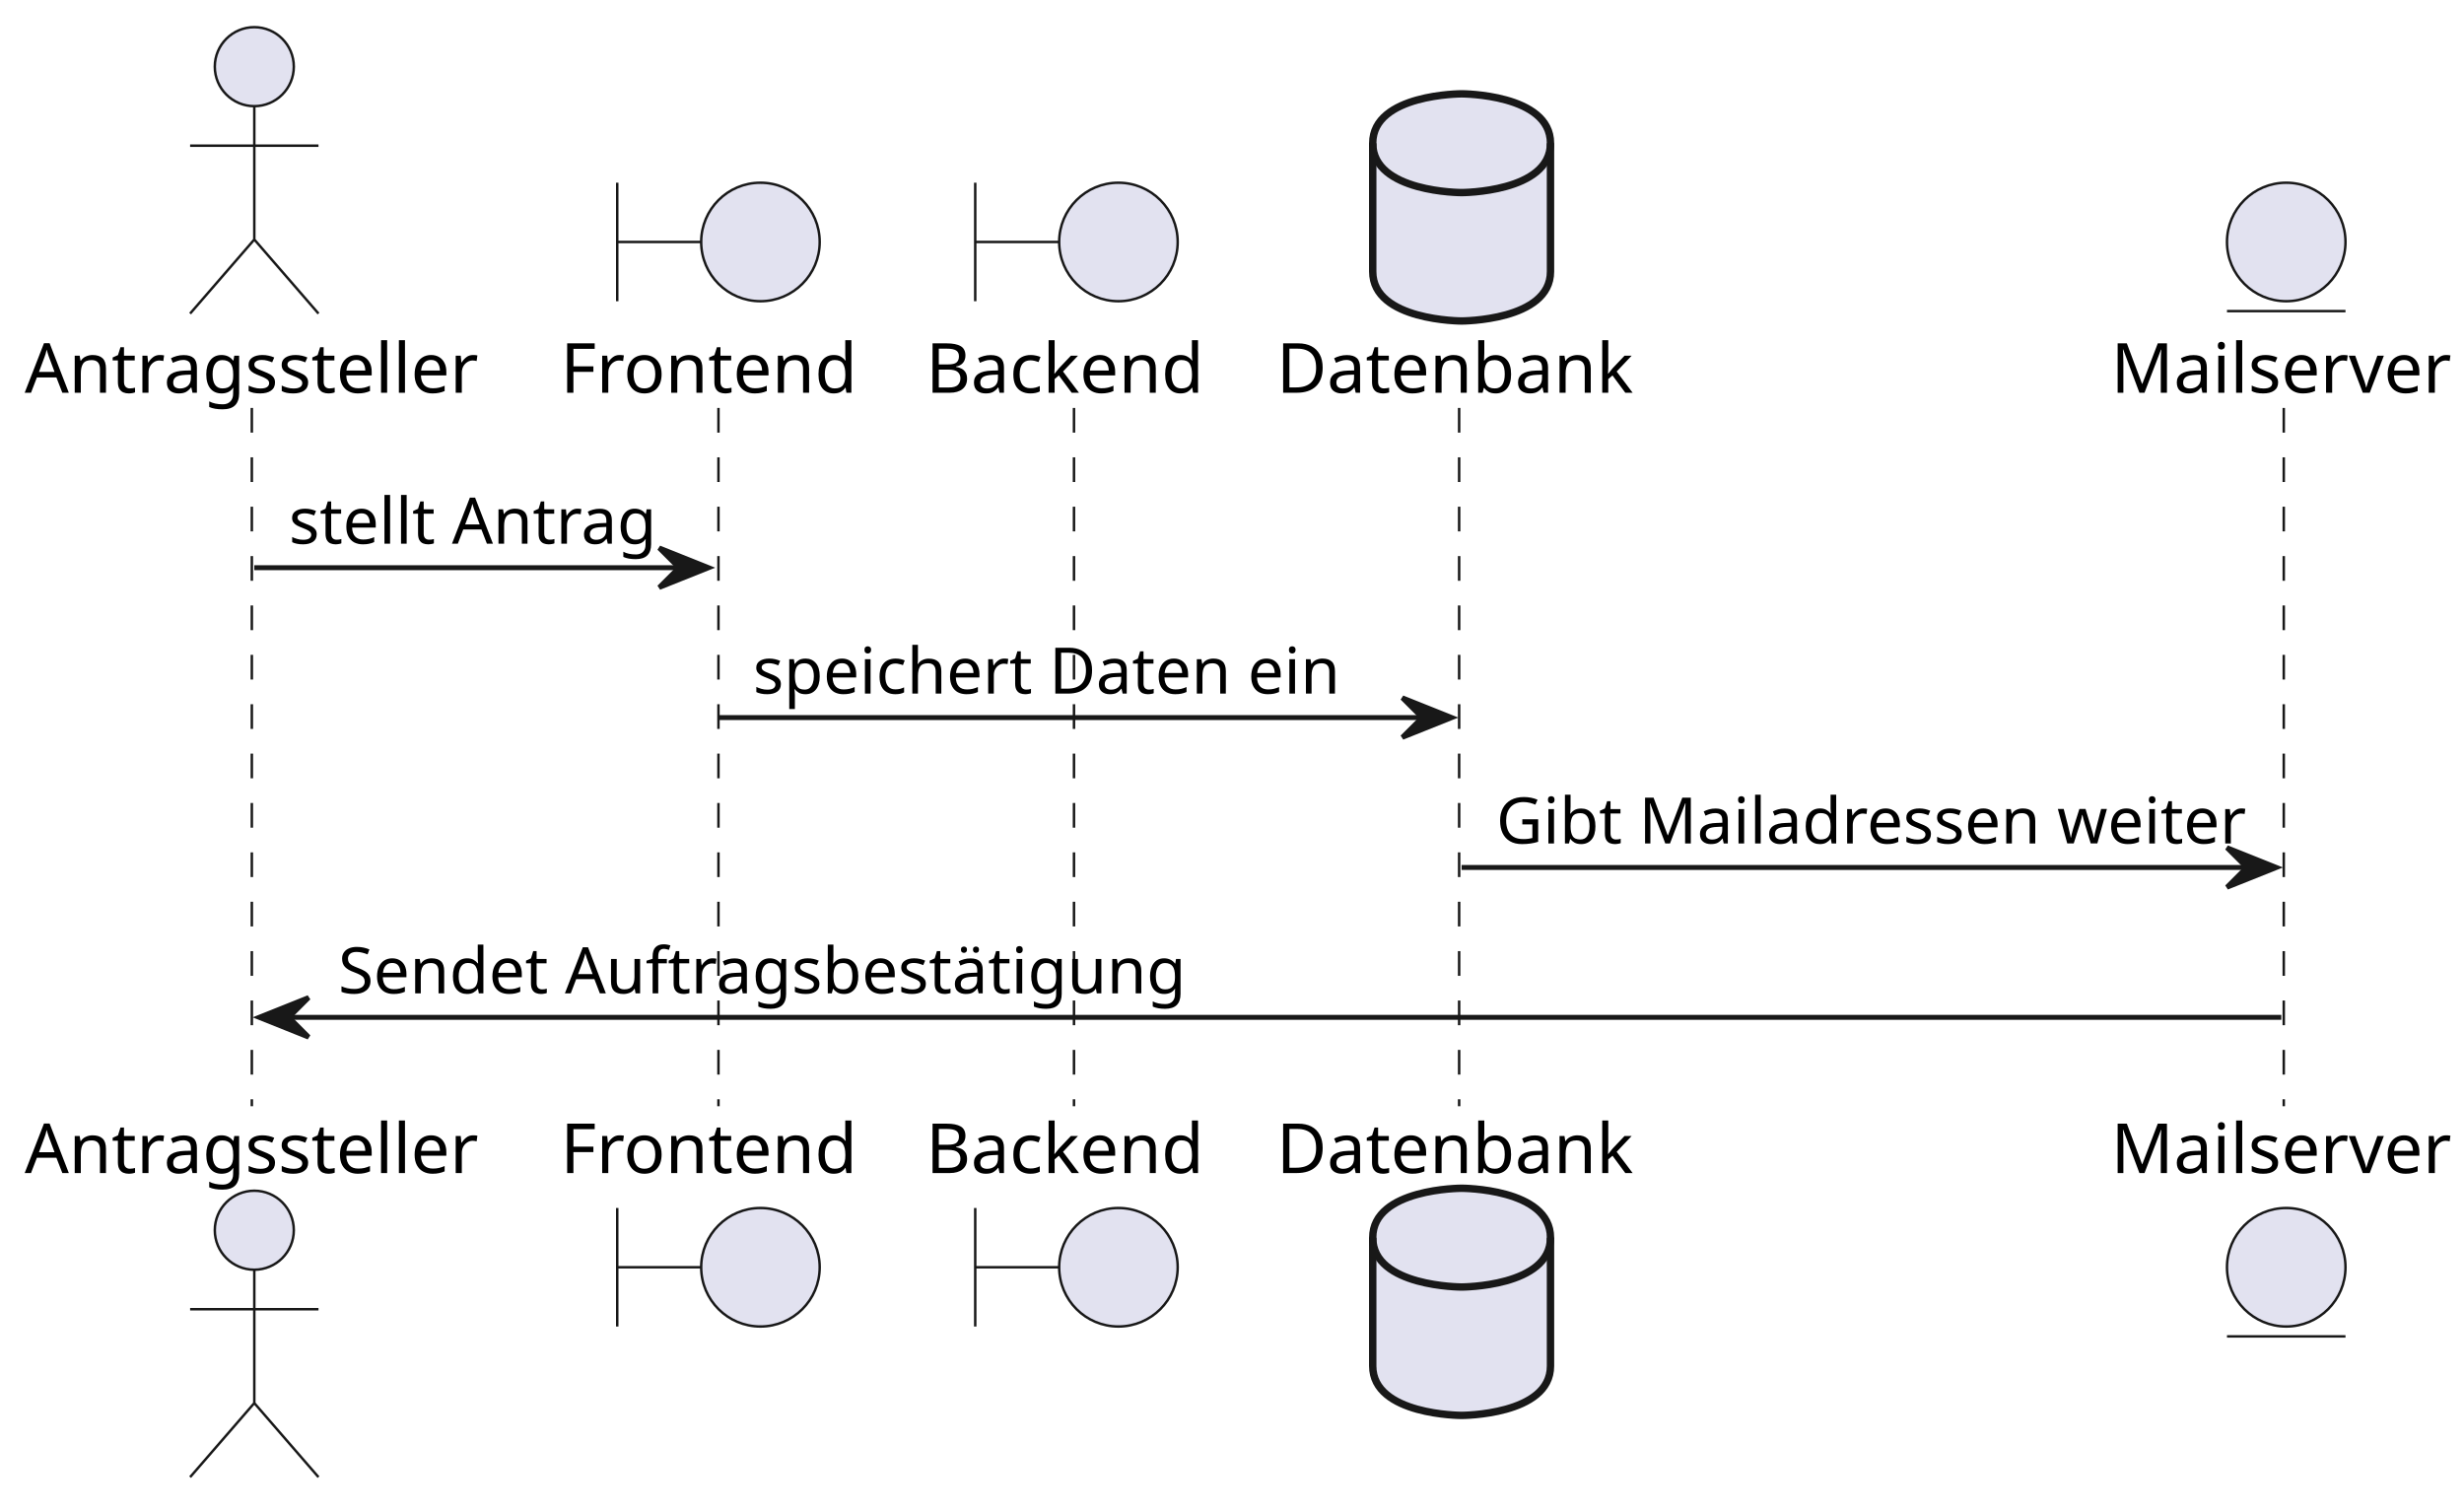
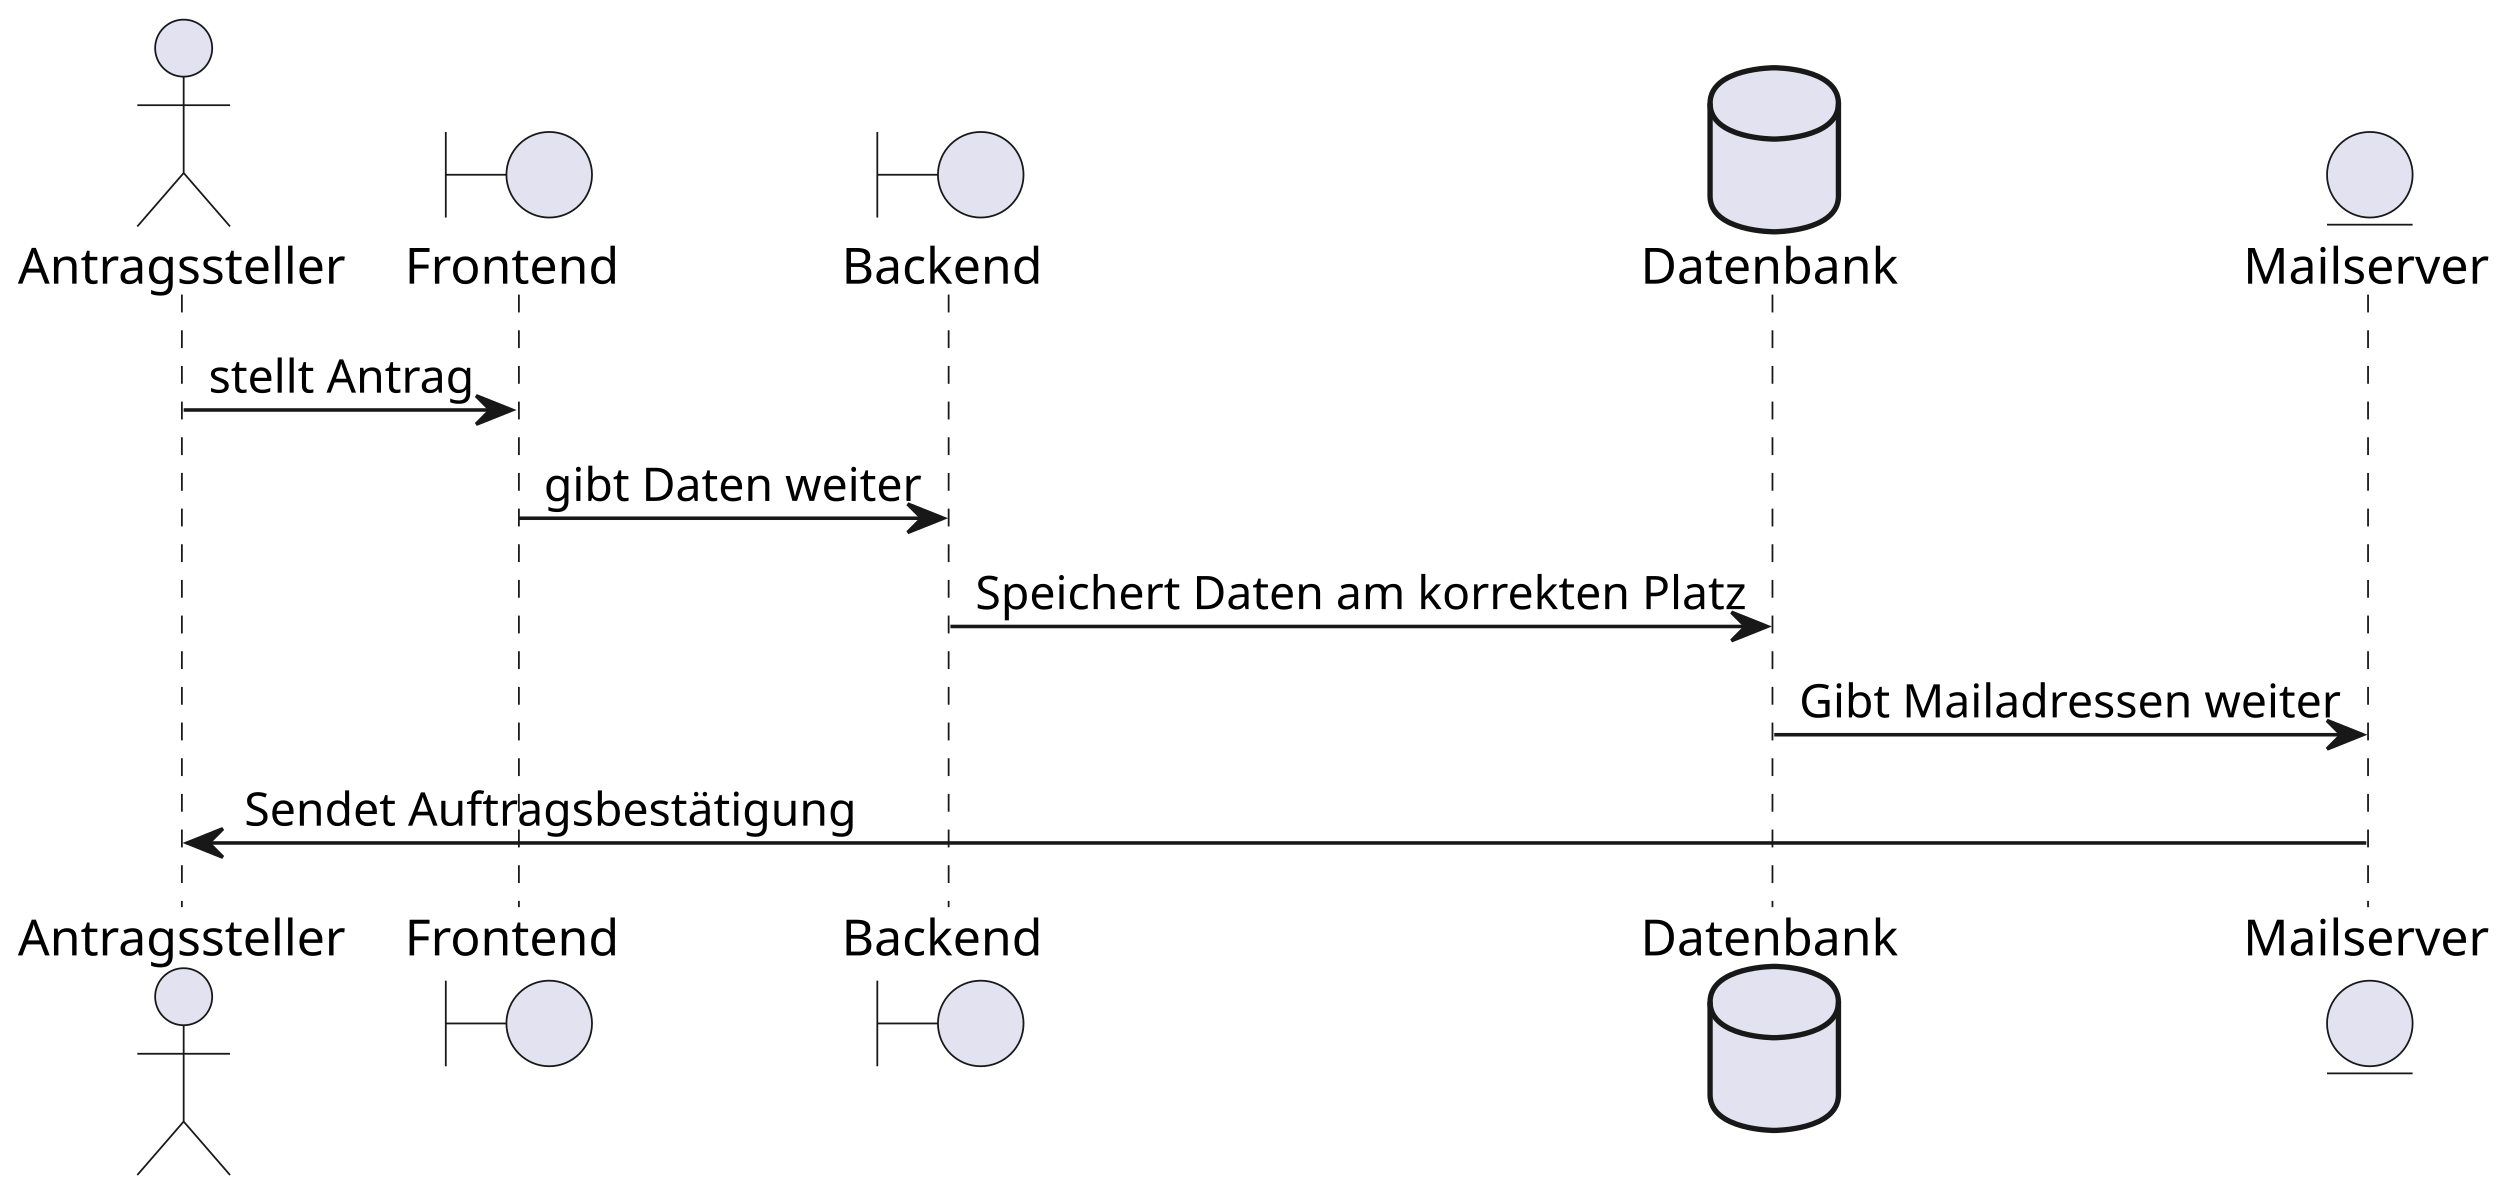
- <svg xmlns="http://www.w3.org/2000/svg" contentStyleType="text/css" height="306px" preserveAspectRatio="none" style="width:499px;height:306px;background:#FFFFFF;" version="1.1" viewBox="0 0 499 306" width="499px" zoomAndPan="magnify">
+ <svg xmlns="http://www.w3.org/2000/svg" contentStyleType="text/css" height="336px" preserveAspectRatio="none" style="width:701px;height:336px;background:#FFFFFF;" version="1.1" viewBox="0 0 701 336" width="701px" zoomAndPan="magnify">
  <defs />
  <g>
-     <line style="stroke:#181818;stroke-width:0.5;stroke-dasharray:5.0,5.0;" x1="51" x2="51" y1="82.609" y2="224.016" />
-     <line style="stroke:#181818;stroke-width:0.5;stroke-dasharray:5.0,5.0;" x1="145.5" x2="145.5" y1="82.609" y2="224.016" />
-     <line style="stroke:#181818;stroke-width:0.5;stroke-dasharray:5.0,5.0;" x1="217.5" x2="217.5" y1="82.609" y2="224.016" />
-     <line style="stroke:#181818;stroke-width:0.5;stroke-dasharray:5.0,5.0;" x1="295.5" x2="295.5" y1="82.609" y2="224.016" />
-     <line style="stroke:#181818;stroke-width:0.5;stroke-dasharray:5.0,5.0;" x1="462.5" x2="462.5" y1="82.609" y2="224.016" />
+     <line style="stroke:#181818;stroke-width:0.5;stroke-dasharray:5.0,5.0;" x1="51" x2="51" y1="82.609" y2="254.367" />
+     <line style="stroke:#181818;stroke-width:0.5;stroke-dasharray:5.0,5.0;" x1="145.5" x2="145.5" y1="82.609" y2="254.367" />
+     <line style="stroke:#181818;stroke-width:0.5;stroke-dasharray:5.0,5.0;" x1="266" x2="266" y1="82.609" y2="254.367" />
+     <line style="stroke:#181818;stroke-width:0.5;stroke-dasharray:5.0,5.0;" x1="497" x2="497" y1="82.609" y2="254.367" />
+     <line style="stroke:#181818;stroke-width:0.5;stroke-dasharray:5.0,5.0;" x1="664" x2="664" y1="82.609" y2="254.367" />
    <text fill="#000000" font-family="sans-serif" font-size="14" lengthAdjust="spacing" textLength="87" x="5" y="79.533">Antragssteller</text>
    <ellipse cx="51.5" cy="13.5" fill="#E2E2F0" rx="8" ry="8" style="stroke:#181818;stroke-width:0.5;" />
    <path d="M51.5,21.5 L51.5,48.5 M38.5,29.5 L64.5,29.5 M51.5,48.5 L38.5,63.5 M51.5,48.5 L64.5,63.5 " fill="none" style="stroke:#181818;stroke-width:0.5;" />
-     <text fill="#000000" font-family="sans-serif" font-size="14" lengthAdjust="spacing" textLength="87" x="5" y="237.549">Antragssteller</text>
-     <ellipse cx="51.5" cy="249.125" fill="#E2E2F0" rx="8" ry="8" style="stroke:#181818;stroke-width:0.5;" />
-     <path d="M51.5,257.125 L51.5,284.125 M38.5,265.125 L64.5,265.125 M51.5,284.125 L38.5,299.125 M51.5,284.125 L64.5,299.125 " fill="none" style="stroke:#181818;stroke-width:0.5;" />
+     <text fill="#000000" font-family="sans-serif" font-size="14" lengthAdjust="spacing" textLength="87" x="5" y="267.9">Antragssteller</text>
+     <ellipse cx="51.5" cy="279.477" fill="#E2E2F0" rx="8" ry="8" style="stroke:#181818;stroke-width:0.5;" />
+     <path d="M51.5,287.477 L51.5,314.477 M38.5,295.477 L64.5,295.477 M51.5,314.477 L38.5,329.477 M51.5,314.477 L64.5,329.477 " fill="none" style="stroke:#181818;stroke-width:0.5;" />
    <text fill="#000000" font-family="sans-serif" font-size="14" lengthAdjust="spacing" textLength="58" x="113.5" y="79.533">Frontend</text>
    <path d="M125,37 L125,61 M125,49 L142,49 " fill="none" style="stroke:#181818;stroke-width:0.5;" />
    <ellipse cx="154" cy="49" fill="#E2E2F0" rx="12" ry="12" style="stroke:#181818;stroke-width:0.5;" />
-     <text fill="#000000" font-family="sans-serif" font-size="14" lengthAdjust="spacing" textLength="58" x="113.5" y="237.549">Frontend</text>
-     <path d="M125,244.625 L125,268.625 M125,256.625 L142,256.625 " fill="none" style="stroke:#181818;stroke-width:0.5;" />
-     <ellipse cx="154" cy="256.625" fill="#E2E2F0" rx="12" ry="12" style="stroke:#181818;stroke-width:0.5;" />
-     <text fill="#000000" font-family="sans-serif" font-size="14" lengthAdjust="spacing" textLength="55" x="187.5" y="79.533">Backend</text>
-     <path d="M197.5,37 L197.5,61 M197.5,49 L214.5,49 " fill="none" style="stroke:#181818;stroke-width:0.5;" />
-     <ellipse cx="226.5" cy="49" fill="#E2E2F0" rx="12" ry="12" style="stroke:#181818;stroke-width:0.5;" />
-     <text fill="#000000" font-family="sans-serif" font-size="14" lengthAdjust="spacing" textLength="55" x="187.5" y="237.549">Backend</text>
-     <path d="M197.5,244.625 L197.5,268.625 M197.5,256.625 L214.5,256.625 " fill="none" style="stroke:#181818;stroke-width:0.5;" />
-     <ellipse cx="226.5" cy="256.625" fill="#E2E2F0" rx="12" ry="12" style="stroke:#181818;stroke-width:0.5;" />
-     <text fill="#000000" font-family="sans-serif" font-size="14" lengthAdjust="spacing" textLength="69" x="258.5" y="79.533">Datenbank</text>
-     <path d="M278,29 C278,19 296,19 296,19 C296,19 314,19 314,29 L314,55 C314,65 296,65 296,65 C296,65 278,65 278,55 L278,29 " fill="#E2E2F0" style="stroke:#181818;stroke-width:1.5;" />
-     <path d="M278,29 C278,39 296,39 296,39 C296,39 314,39 314,29 " fill="none" style="stroke:#181818;stroke-width:1.5;" />
-     <text fill="#000000" font-family="sans-serif" font-size="14" lengthAdjust="spacing" textLength="69" x="258.5" y="237.549">Datenbank</text>
-     <path d="M278,250.625 C278,240.625 296,240.625 296,240.625 C296,240.625 314,240.625 314,250.625 L314,276.625 C314,286.625 296,286.625 296,286.625 C296,286.625 278,286.625 278,276.625 L278,250.625 " fill="#E2E2F0" style="stroke:#181818;stroke-width:1.5;" />
-     <path d="M278,250.625 C278,260.625 296,260.625 296,260.625 C296,260.625 314,260.625 314,250.625 " fill="none" style="stroke:#181818;stroke-width:1.5;" />
-     <text fill="#000000" font-family="sans-serif" font-size="14" lengthAdjust="spacing" textLength="65" x="427.5" y="79.533">Mailserver</text>
-     <ellipse cx="463" cy="49" fill="#E2E2F0" rx="12" ry="12" style="stroke:#181818;stroke-width:0.5;" />
-     <line style="stroke:#181818;stroke-width:0.5;" x1="451" x2="475" y1="63" y2="63" />
-     <text fill="#000000" font-family="sans-serif" font-size="14" lengthAdjust="spacing" textLength="65" x="427.5" y="237.549">Mailserver</text>
-     <ellipse cx="463" cy="256.625" fill="#E2E2F0" rx="12" ry="12" style="stroke:#181818;stroke-width:0.5;" />
-     <line style="stroke:#181818;stroke-width:0.5;" x1="451" x2="475" y1="270.625" y2="270.625" />
+     <text fill="#000000" font-family="sans-serif" font-size="14" lengthAdjust="spacing" textLength="58" x="113.5" y="267.9">Frontend</text>
+     <path d="M125,274.977 L125,298.977 M125,286.977 L142,286.977 " fill="none" style="stroke:#181818;stroke-width:0.5;" />
+     <ellipse cx="154" cy="286.977" fill="#E2E2F0" rx="12" ry="12" style="stroke:#181818;stroke-width:0.5;" />
+     <text fill="#000000" font-family="sans-serif" font-size="14" lengthAdjust="spacing" textLength="55" x="236" y="79.533">Backend</text>
+     <path d="M246,37 L246,61 M246,49 L263,49 " fill="none" style="stroke:#181818;stroke-width:0.5;" />
+     <ellipse cx="275" cy="49" fill="#E2E2F0" rx="12" ry="12" style="stroke:#181818;stroke-width:0.5;" />
+     <text fill="#000000" font-family="sans-serif" font-size="14" lengthAdjust="spacing" textLength="55" x="236" y="267.9">Backend</text>
+     <path d="M246,274.977 L246,298.977 M246,286.977 L263,286.977 " fill="none" style="stroke:#181818;stroke-width:0.5;" />
+     <ellipse cx="275" cy="286.977" fill="#E2E2F0" rx="12" ry="12" style="stroke:#181818;stroke-width:0.5;" />
+     <text fill="#000000" font-family="sans-serif" font-size="14" lengthAdjust="spacing" textLength="69" x="460" y="79.533">Datenbank</text>
+     <path d="M479.5,29 C479.5,19 497.5,19 497.5,19 C497.5,19 515.5,19 515.5,29 L515.5,55 C515.5,65 497.5,65 497.5,65 C497.5,65 479.5,65 479.5,55 L479.5,29 " fill="#E2E2F0" style="stroke:#181818;stroke-width:1.5;" />
+     <path d="M479.5,29 C479.5,39 497.5,39 497.5,39 C497.5,39 515.5,39 515.5,29 " fill="none" style="stroke:#181818;stroke-width:1.5;" />
+     <text fill="#000000" font-family="sans-serif" font-size="14" lengthAdjust="spacing" textLength="69" x="460" y="267.9">Datenbank</text>
+     <path d="M479.5,280.977 C479.5,270.977 497.5,270.977 497.5,270.977 C497.5,270.977 515.5,270.977 515.5,280.977 L515.5,306.977 C515.5,316.977 497.5,316.977 497.5,316.977 C497.5,316.977 479.5,316.977 479.5,306.977 L479.5,280.977 " fill="#E2E2F0" style="stroke:#181818;stroke-width:1.5;" />
+     <path d="M479.5,280.977 C479.5,290.977 497.5,290.977 497.5,290.977 C497.5,290.977 515.5,290.977 515.5,280.977 " fill="none" style="stroke:#181818;stroke-width:1.5;" />
+     <text fill="#000000" font-family="sans-serif" font-size="14" lengthAdjust="spacing" textLength="65" x="629" y="79.533">Mailserver</text>
+     <ellipse cx="664.5" cy="49" fill="#E2E2F0" rx="12" ry="12" style="stroke:#181818;stroke-width:0.5;" />
+     <line style="stroke:#181818;stroke-width:0.5;" x1="652.5" x2="676.5" y1="63" y2="63" />
+     <text fill="#000000" font-family="sans-serif" font-size="14" lengthAdjust="spacing" textLength="65" x="629" y="267.9">Mailserver</text>
+     <ellipse cx="664.5" cy="286.977" fill="#E2E2F0" rx="12" ry="12" style="stroke:#181818;stroke-width:0.5;" />
+     <line style="stroke:#181818;stroke-width:0.5;" x1="652.5" x2="676.5" y1="300.977" y2="300.977" />
    <polygon fill="#181818" points="133.5,110.961,143.5,114.961,133.5,118.961,137.5,114.961" style="stroke:#181818;stroke-width:1.0;" />
    <line style="stroke:#181818;stroke-width:1.0;" x1="51.5" x2="139.5" y1="114.961" y2="114.961" />
    <text fill="#000000" font-family="sans-serif" font-size="13" lengthAdjust="spacing" textLength="70" x="58.5" y="110.105">stellt Antrag</text>
-     <polygon fill="#181818" points="284,141.312,294,145.312,284,149.312,288,145.312" style="stroke:#181818;stroke-width:1.0;" />
-     <line style="stroke:#181818;stroke-width:1.0;" x1="145.5" x2="290" y1="145.312" y2="145.312" />
-     <text fill="#000000" font-family="sans-serif" font-size="13" lengthAdjust="spacing" textLength="112" x="152.5" y="140.456">speichert Daten ein</text>
-     <polygon fill="#181818" points="451,171.664,461,175.664,451,179.664,455,175.664" style="stroke:#181818;stroke-width:1.0;" />
-     <line style="stroke:#181818;stroke-width:1.0;" x1="296" x2="457" y1="175.664" y2="175.664" />
-     <text fill="#000000" font-family="sans-serif" font-size="13" lengthAdjust="spacing" textLength="143" x="303" y="170.808">Gibt Mailadressen weiter</text>
-     <polygon fill="#181818" points="62.5,202.016,52.5,206.016,62.5,210.016,58.5,206.016" style="stroke:#181818;stroke-width:1.0;" />
-     <line style="stroke:#181818;stroke-width:1.0;" x1="56.5" x2="462" y1="206.016" y2="206.016" />
-     <text fill="#000000" font-family="sans-serif" font-size="13" lengthAdjust="spacing" textLength="160" x="68.5" y="201.159">Sendet Auftragsbestätigung</text>
+     <polygon fill="#181818" points="254.5,141.312,264.5,145.312,254.5,149.312,258.5,145.312" style="stroke:#181818;stroke-width:1.0;" />
+     <line style="stroke:#181818;stroke-width:1.0;" x1="145.5" x2="260.5" y1="145.312" y2="145.312" />
+     <text fill="#000000" font-family="sans-serif" font-size="13" lengthAdjust="spacing" textLength="97" x="152.5" y="140.456">gibt Daten weiter</text>
+     <polygon fill="#181818" points="485.5,171.664,495.5,175.664,485.5,179.664,489.5,175.664" style="stroke:#181818;stroke-width:1.0;" />
+     <line style="stroke:#181818;stroke-width:1.0;" x1="266.5" x2="491.5" y1="175.664" y2="175.664" />
+     <text fill="#000000" font-family="sans-serif" font-size="13" lengthAdjust="spacing" textLength="207" x="273.5" y="170.808">Speichert Daten am korrekten Platz</text>
+     <polygon fill="#181818" points="652.5,202.016,662.5,206.016,652.5,210.016,656.5,206.016" style="stroke:#181818;stroke-width:1.0;" />
+     <line style="stroke:#181818;stroke-width:1.0;" x1="497.5" x2="658.5" y1="206.016" y2="206.016" />
+     <text fill="#000000" font-family="sans-serif" font-size="13" lengthAdjust="spacing" textLength="143" x="504.5" y="201.159">Gibt Mailadressen weiter</text>
+     <polygon fill="#181818" points="62.5,232.367,52.5,236.367,62.5,240.367,58.5,236.367" style="stroke:#181818;stroke-width:1.0;" />
+     <line style="stroke:#181818;stroke-width:1.0;" x1="56.5" x2="663.5" y1="236.367" y2="236.367" />
+     <text fill="#000000" font-family="sans-serif" font-size="13" lengthAdjust="spacing" textLength="160" x="68.5" y="231.511">Sendet Auftragsbestätigung</text>
  </g>
</svg>
